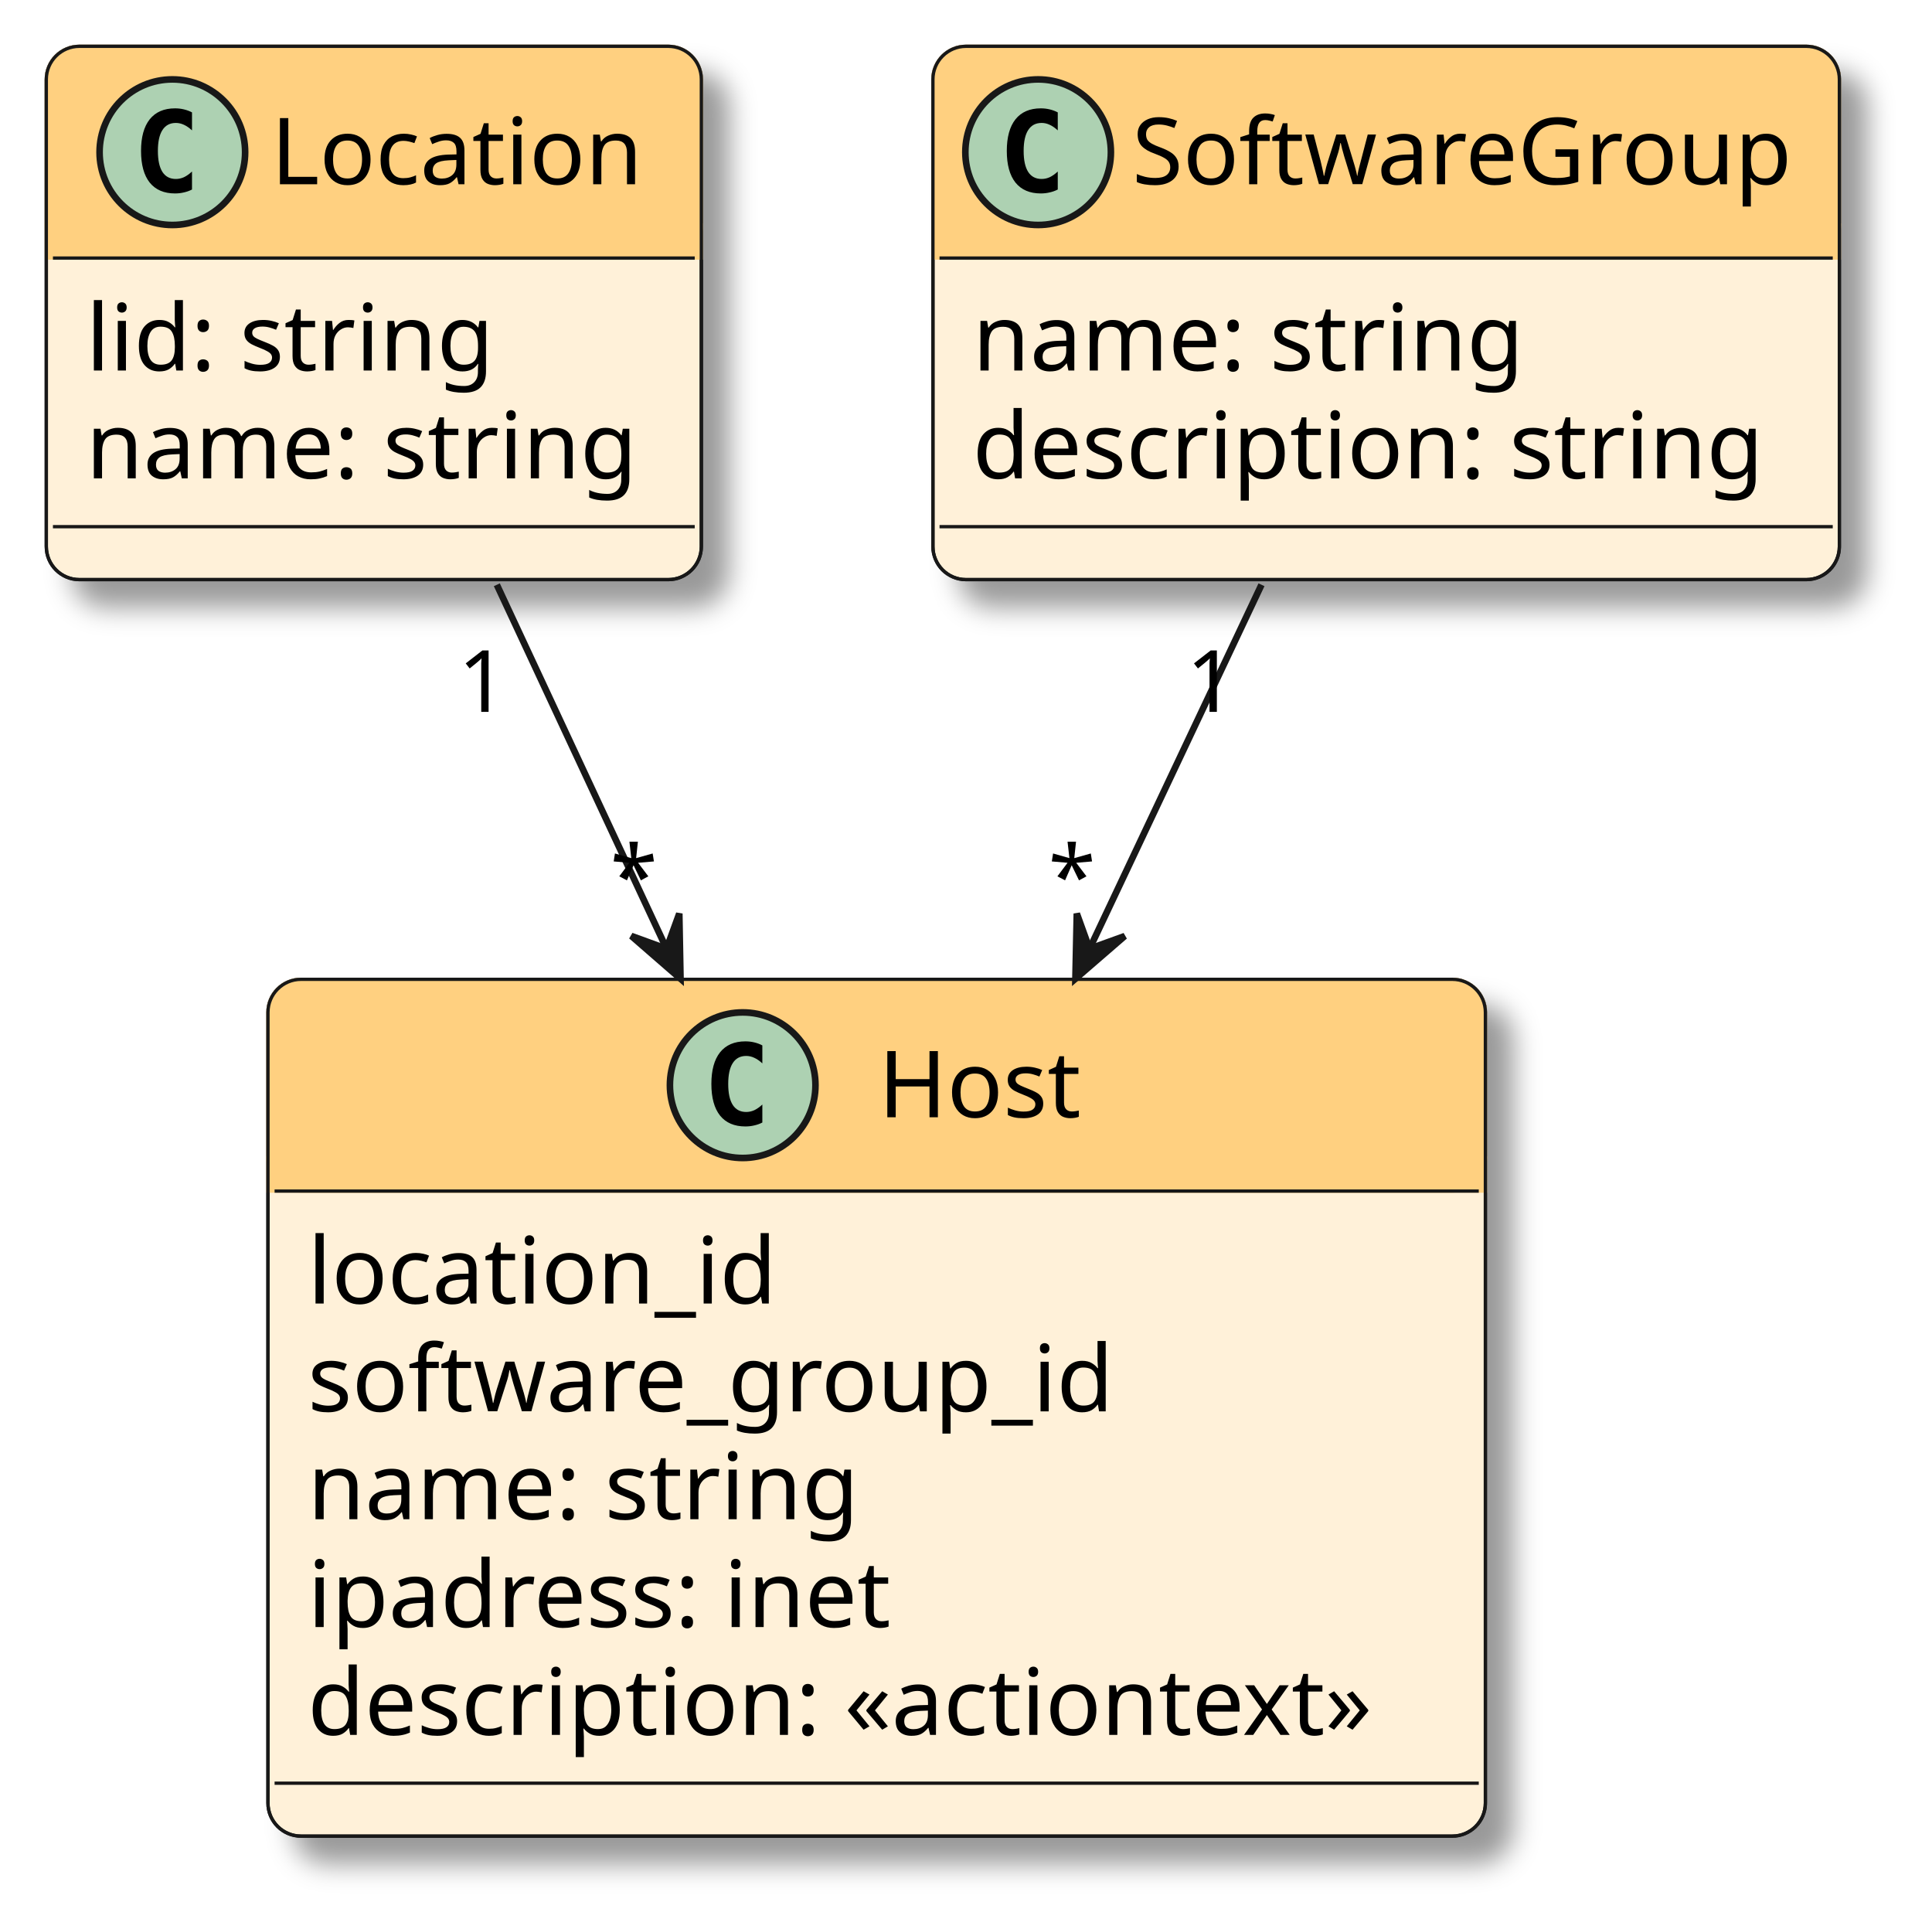
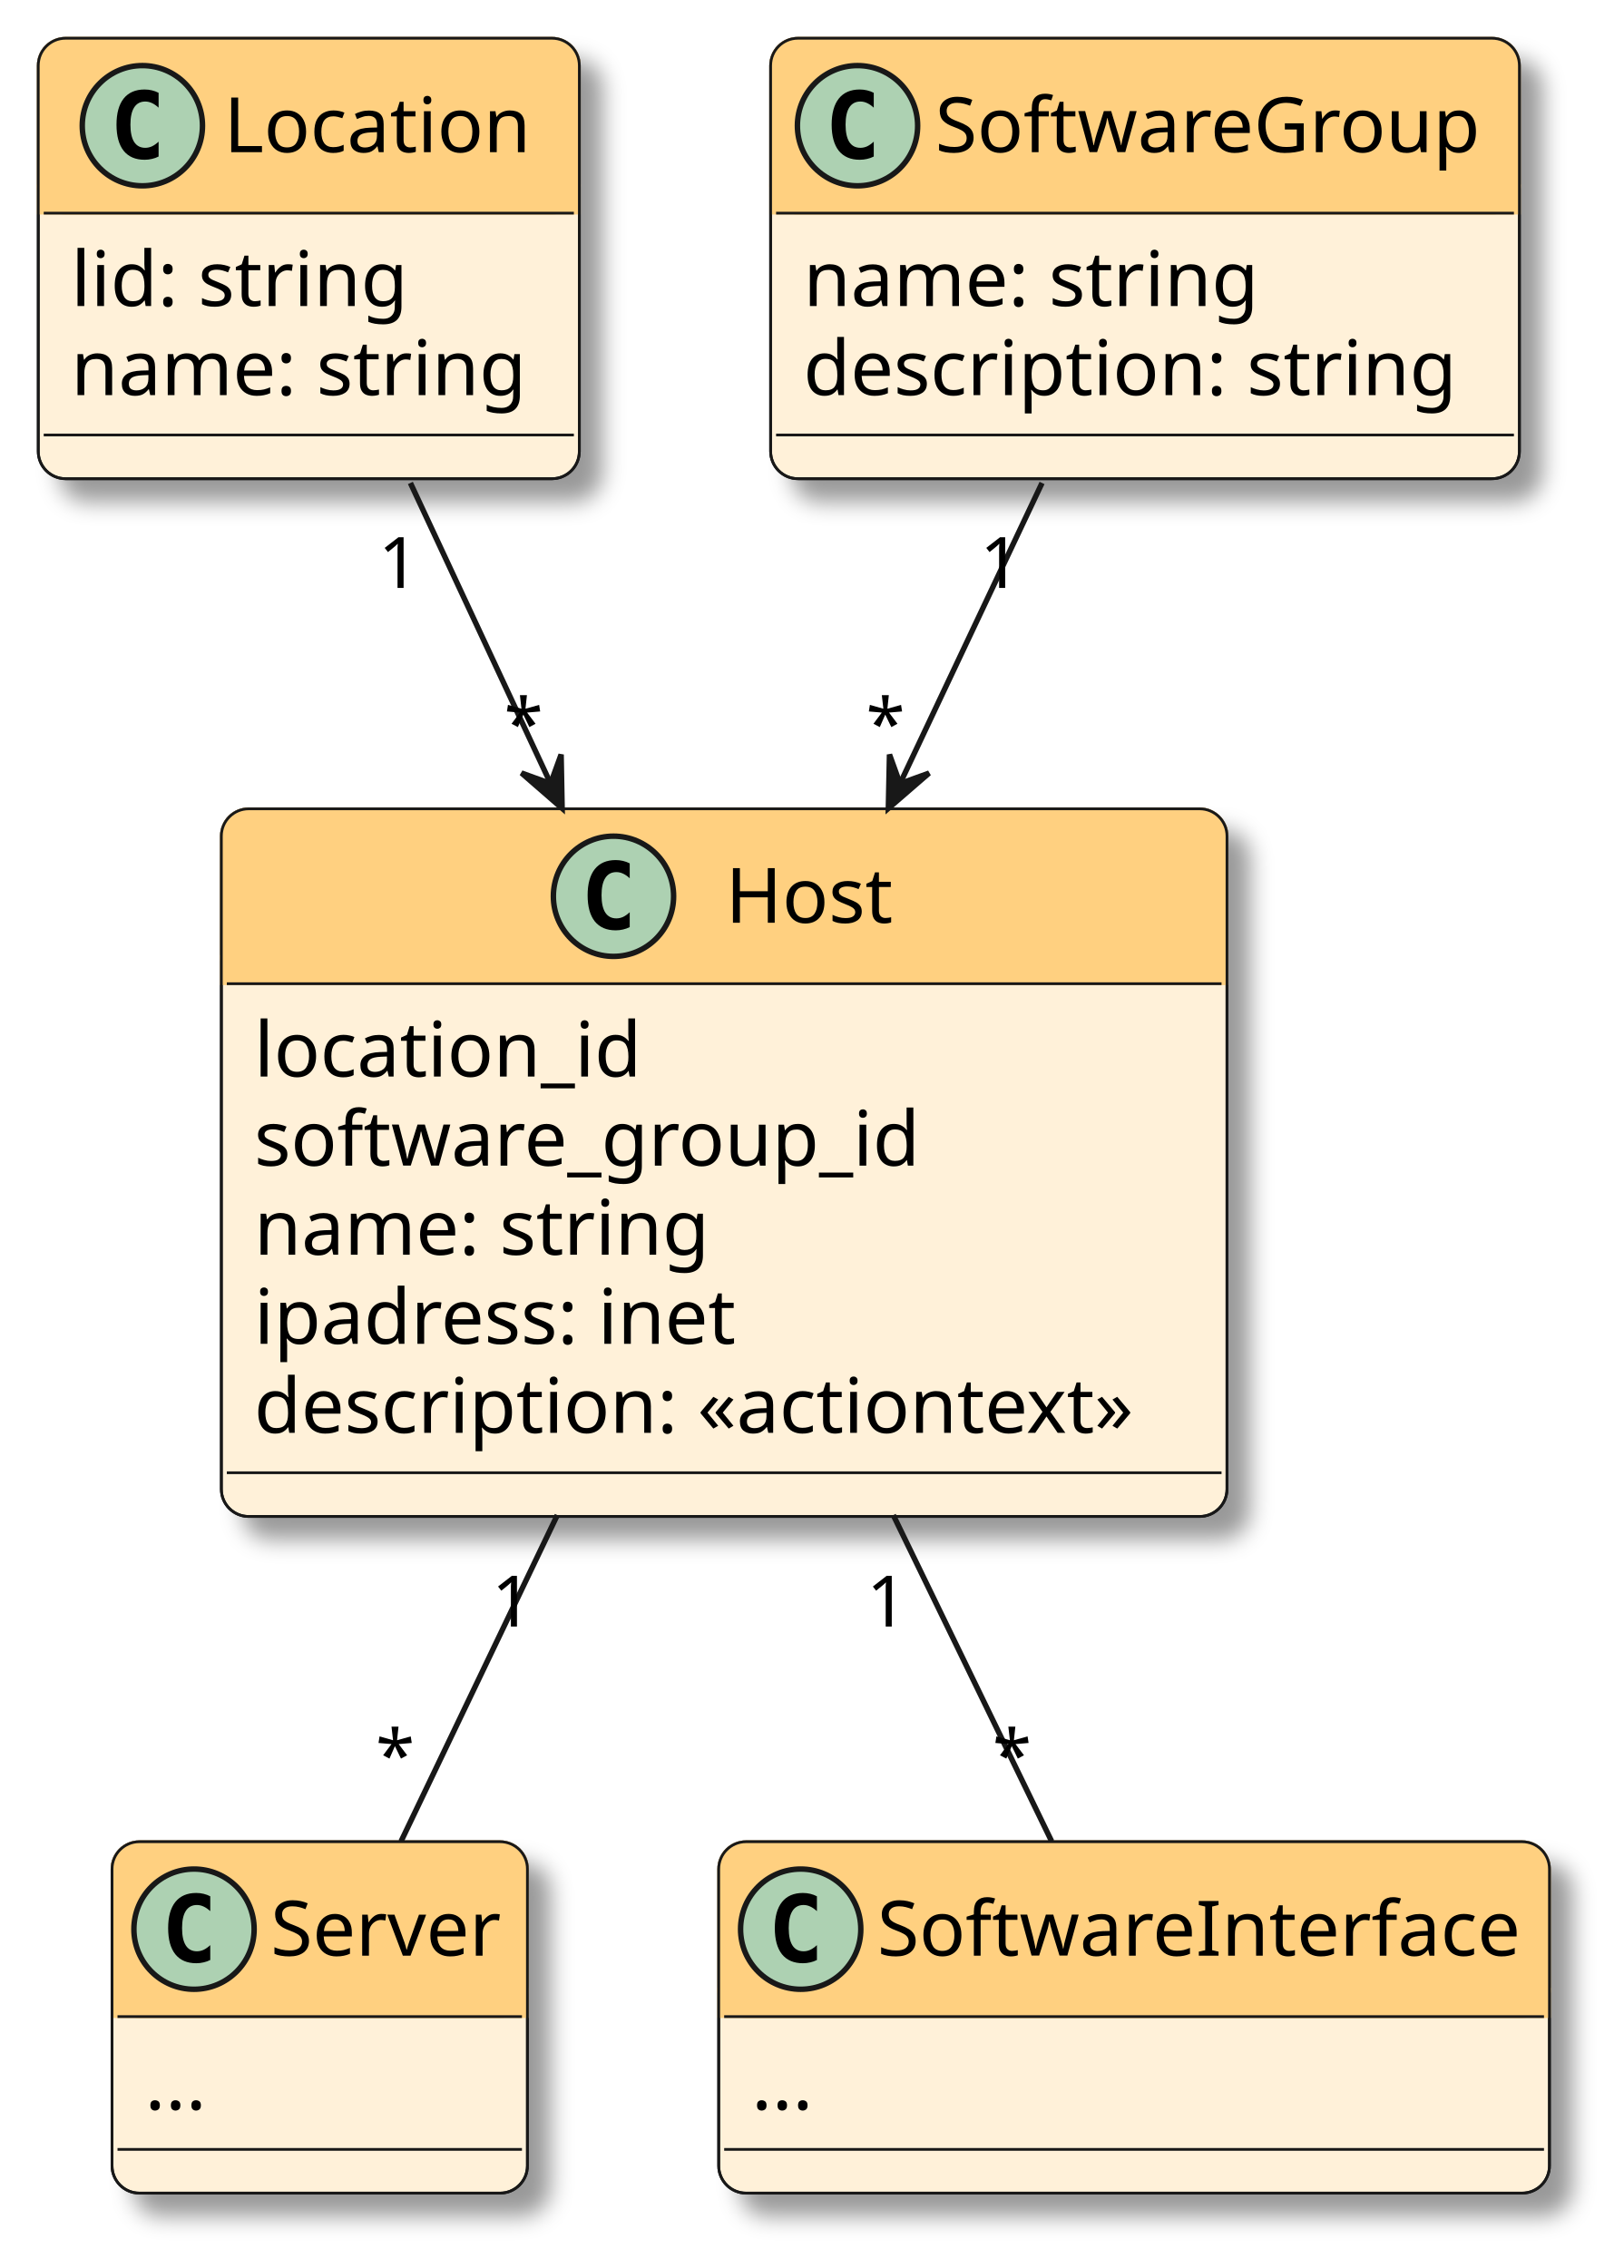
- <svg xmlns="http://www.w3.org/2000/svg" contentStyleType="text/css" height="291px" preserveAspectRatio="none" style="width:292px;height:291px;background:#FFFFFF;" version="1.1" viewBox="0 0 292 291" width="292px" zoomAndPan="magnify">
+ <svg xmlns="http://www.w3.org/2000/svg" contentStyleType="text/css" height="415px" preserveAspectRatio="none" style="width:297px;height:415px;background:#FFFFFF;" version="1.1" viewBox="0 0 297 415" width="297px" zoomAndPan="magnify">
  <defs>
-     <filter height="300%" id="flrt7fcyt2opb" width="300%" x="-1" y="-1">
+     <filter height="300%" id="f17wvo76ycmsye" width="300%" x="-1" y="-1">
      <feGaussianBlur result="blurOut" stdDeviation="2.0" />
      <feColorMatrix in="blurOut" result="blurOut2" type="matrix" values="0 0 0 0 0 0 0 0 0 0 0 0 0 0 0 0 0 0 .4 0" />
      <feOffset dx="4.0" dy="4.0" in="blurOut2" result="blurOut3" />
      <feBlend in="SourceGraphic" in2="blurOut3" mode="normal" />
    </filter>
  </defs>
  <g>
    <g id="elem_Location">
-       <rect codeLine="4" fill="#FFF1D9" filter="url(#flrt7fcyt2opb)" height="80.594" id="Location" rx="5" ry="5" style="stroke:#181818;stroke-width:0.5;" width="99" x="7" y="7" />
+       <rect codeLine="4" fill="#FFF1D9" filter="url(#f17wvo76ycmsye)" height="80.594" id="Location" rx="5" ry="5" style="stroke:#181818;stroke-width:0.5;" width="99" x="7" y="7" />
      <rect fill="#FFD080" height="32" rx="5" ry="5" style="stroke:#FFD080;stroke-width:0.5;" width="99" x="7" y="7" />
      <rect fill="#FFD080" height="5" style="stroke:#FFD080;stroke-width:0.5;" width="99" x="7" y="34" />
      <rect codeLine="4" fill="none" height="80.594" id="Location" rx="5" ry="5" style="stroke:#181818;stroke-width:0.5;" width="99" x="7" y="7" />
      <ellipse cx="26.05" cy="23" fill="#ADD1B2" rx="11" ry="11" style="stroke:#181818;stroke-width:1.0;" />
      <path d="M29.019,28.641 Q28.441,28.938 27.8,29.078 Q27.159,29.234 26.456,29.234 Q23.956,29.234 22.628,27.594 Q21.316,25.938 21.316,22.812 Q21.316,19.688 22.628,18.031 Q23.956,16.375 26.456,16.375 Q27.159,16.375 27.8,16.531 Q28.456,16.688 29.019,16.984 L29.019,19.703 Q28.394,19.125 27.8,18.859 Q27.206,18.578 26.581,18.578 Q25.238,18.578 24.55,19.656 Q23.863,20.719 23.863,22.812 Q23.863,24.906 24.55,25.984 Q25.238,27.047 26.581,27.047 Q27.206,27.047 27.8,26.781 Q28.394,26.5 29.019,25.922 L29.019,28.641 Z " fill="#000000" />
      <text fill="#000000" font-family="sans-serif" font-size="14" lengthAdjust="spacing" textLength="58" x="40.95" y="27.847">Location</text>
      <line style="stroke:#181818;stroke-width:0.5;" x1="8" x2="105" y1="39" y2="39" />
      <text fill="#000000" font-family="sans-serif" font-size="14" lengthAdjust="spacing" textLength="63" x="13" y="55.995">lid: string</text>
      <text fill="#000000" font-family="sans-serif" font-size="14" lengthAdjust="spacing" textLength="87" x="13" y="72.292">name: string</text>
      <line style="stroke:#181818;stroke-width:0.5;" x1="8" x2="105" y1="79.594" y2="79.594" />
    </g>
    <g id="elem_SoftwareGroup">
-       <rect codeLine="9" fill="#FFF1D9" filter="url(#flrt7fcyt2opb)" height="80.594" id="SoftwareGroup" rx="5" ry="5" style="stroke:#181818;stroke-width:0.5;" width="137" x="141" y="7" />
+       <rect codeLine="9" fill="#FFF1D9" filter="url(#f17wvo76ycmsye)" height="80.594" id="SoftwareGroup" rx="5" ry="5" style="stroke:#181818;stroke-width:0.5;" width="137" x="141" y="7" />
      <rect fill="#FFD080" height="32" rx="5" ry="5" style="stroke:#FFD080;stroke-width:0.5;" width="137" x="141" y="7" />
      <rect fill="#FFD080" height="5" style="stroke:#FFD080;stroke-width:0.5;" width="137" x="141" y="34" />
      <rect codeLine="9" fill="none" height="80.594" id="SoftwareGroup" rx="5" ry="5" style="stroke:#181818;stroke-width:0.5;" width="137" x="141" y="7" />
      <ellipse cx="156.9" cy="23" fill="#ADD1B2" rx="11" ry="11" style="stroke:#181818;stroke-width:1.0;" />
      <path d="M159.869,28.641 Q159.291,28.938 158.65,29.078 Q158.009,29.234 157.306,29.234 Q154.806,29.234 153.478,27.594 Q152.166,25.938 152.166,22.812 Q152.166,19.688 153.478,18.031 Q154.806,16.375 157.306,16.375 Q158.009,16.375 158.65,16.531 Q159.306,16.688 159.869,16.984 L159.869,19.703 Q159.244,19.125 158.65,18.859 Q158.056,18.578 157.431,18.578 Q156.088,18.578 155.4,19.656 Q154.713,20.719 154.713,22.812 Q154.713,24.906 155.4,25.984 Q156.088,27.047 157.431,27.047 Q158.056,27.047 158.65,26.781 Q159.244,26.5 159.869,25.922 L159.869,28.641 Z " fill="#000000" />
      <text fill="#000000" font-family="sans-serif" font-size="14" lengthAdjust="spacing" textLength="103" x="171.1" y="27.847">SoftwareGroup</text>
      <line style="stroke:#181818;stroke-width:0.5;" x1="142" x2="277" y1="39" y2="39" />
      <text fill="#000000" font-family="sans-serif" font-size="14" lengthAdjust="spacing" textLength="87" x="147" y="55.995">name: string</text>
      <text fill="#000000" font-family="sans-serif" font-size="14" lengthAdjust="spacing" textLength="125" x="147" y="72.292">description: string</text>
      <line style="stroke:#181818;stroke-width:0.5;" x1="142" x2="277" y1="79.594" y2="79.594" />
    </g>
    <g id="elem_Host">
-       <rect codeLine="14" fill="#FFF1D9" filter="url(#flrt7fcyt2opb)" height="129.484" id="Host" rx="5" ry="5" style="stroke:#181818;stroke-width:0.5;" width="184" x="40.5" y="148" />
+       <rect codeLine="14" fill="#FFF1D9" filter="url(#f17wvo76ycmsye)" height="129.484" id="Host" rx="5" ry="5" style="stroke:#181818;stroke-width:0.5;" width="184" x="40.5" y="148" />
      <rect fill="#FFD080" height="32" rx="5" ry="5" style="stroke:#FFD080;stroke-width:0.5;" width="184" x="40.5" y="148" />
      <rect fill="#FFD080" height="5" style="stroke:#FFD080;stroke-width:0.5;" width="184" x="40.5" y="175" />
      <rect codeLine="14" fill="none" height="129.484" id="Host" rx="5" ry="5" style="stroke:#181818;stroke-width:0.5;" width="184" x="40.5" y="148" />
      <ellipse cx="112.25" cy="164" fill="#ADD1B2" rx="11" ry="11" style="stroke:#181818;stroke-width:1.0;" />
      <path d="M115.219,169.641 Q114.641,169.938 114,170.078 Q113.359,170.234 112.656,170.234 Q110.156,170.234 108.828,168.594 Q107.516,166.938 107.516,163.812 Q107.516,160.688 108.828,159.031 Q110.156,157.375 112.656,157.375 Q113.359,157.375 114,157.531 Q114.656,157.688 115.219,157.984 L115.219,160.703 Q114.594,160.125 114,159.859 Q113.406,159.578 112.781,159.578 Q111.438,159.578 110.75,160.656 Q110.062,161.719 110.062,163.812 Q110.062,165.906 110.75,166.984 Q111.438,168.047 112.781,168.047 Q113.406,168.047 114,167.781 Q114.594,167.5 115.219,166.922 L115.219,169.641 Z " fill="#000000" />
      <text fill="#000000" font-family="sans-serif" font-size="14" lengthAdjust="spacing" textLength="32" x="132.75" y="168.847">Host</text>
      <line style="stroke:#181818;stroke-width:0.5;" x1="41.5" x2="223.5" y1="180" y2="180" />
      <text fill="#000000" font-family="sans-serif" font-size="14" lengthAdjust="spacing" textLength="73" x="46.5" y="196.995">location_id</text>
      <text fill="#000000" font-family="sans-serif" font-size="14" lengthAdjust="spacing" textLength="126" x="46.5" y="213.292">software_group_id</text>
      <text fill="#000000" font-family="sans-serif" font-size="14" lengthAdjust="spacing" textLength="87" x="46.5" y="229.589">name: string</text>
      <text fill="#000000" font-family="sans-serif" font-size="14" lengthAdjust="spacing" textLength="94" x="46.5" y="245.886">ipadress: inet</text>
      <text fill="#000000" font-family="sans-serif" font-size="14" lengthAdjust="spacing" textLength="172" x="46.5" y="262.183">description: «actiontext»</text>
      <line style="stroke:#181818;stroke-width:0.5;" x1="41.5" x2="223.5" y1="269.484" y2="269.484" />
    </g>
+     <g id="elem_Server">
+       <rect codeLine="22" fill="#FFF1D9" filter="url(#f17wvo76ycmsye)" height="64.297" id="Server" rx="5" ry="5" style="stroke:#181818;stroke-width:0.5;" width="76" x="20.5" y="337" />
+       <rect fill="#FFD080" height="32" rx="5" ry="5" style="stroke:#FFD080;stroke-width:0.5;" width="76" x="20.5" y="337" />
+       <rect fill="#FFD080" height="5" style="stroke:#FFD080;stroke-width:0.5;" width="76" x="20.5" y="364" />
+       <rect codeLine="22" fill="none" height="64.297" id="Server" rx="5" ry="5" style="stroke:#181818;stroke-width:0.5;" width="76" x="20.5" y="337" />
+       <ellipse cx="35.5" cy="353" fill="#ADD1B2" rx="11" ry="11" style="stroke:#181818;stroke-width:1.0;" />
+       <path d="M38.469,358.641 Q37.891,358.938 37.25,359.078 Q36.609,359.234 35.906,359.234 Q33.406,359.234 32.078,357.594 Q30.766,355.938 30.766,352.812 Q30.766,349.688 32.078,348.031 Q33.406,346.375 35.906,346.375 Q36.609,346.375 37.25,346.531 Q37.906,346.688 38.469,346.984 L38.469,349.703 Q37.844,349.125 37.25,348.859 Q36.656,348.578 36.031,348.578 Q34.688,348.578 34,349.656 Q33.312,350.719 33.312,352.812 Q33.312,354.906 34,355.984 Q34.688,357.047 36.031,357.047 Q36.656,357.047 37.25,356.781 Q37.844,356.5 38.469,355.922 L38.469,358.641 Z " fill="#000000" />
+       <text fill="#000000" font-family="sans-serif" font-size="14" lengthAdjust="spacing" textLength="44" x="49.5" y="357.847">Server</text>
+       <line style="stroke:#181818;stroke-width:0.5;" x1="21.5" x2="95.5" y1="369" y2="369" />
+       <text fill="#000000" font-family="sans-serif" font-size="14" lengthAdjust="spacing" textLength="12" x="26.5" y="385.995">...</text>
+       <line style="stroke:#181818;stroke-width:0.5;" x1="21.5" x2="95.5" y1="393.297" y2="393.297" />
+     </g>
+     <g id="elem_SoftwareInterface">
+       <rect codeLine="25" fill="#FFF1D9" filter="url(#f17wvo76ycmsye)" height="64.297" id="SoftwareInterface" rx="5" ry="5" style="stroke:#181818;stroke-width:0.5;" width="152" x="131.5" y="337" />
+       <rect fill="#FFD080" height="32" rx="5" ry="5" style="stroke:#FFD080;stroke-width:0.5;" width="152" x="131.5" y="337" />
+       <rect fill="#FFD080" height="5" style="stroke:#FFD080;stroke-width:0.5;" width="152" x="131.5" y="364" />
+       <rect codeLine="25" fill="none" height="64.297" id="SoftwareInterface" rx="5" ry="5" style="stroke:#181818;stroke-width:0.5;" width="152" x="131.5" y="337" />
+       <ellipse cx="146.5" cy="353" fill="#ADD1B2" rx="11" ry="11" style="stroke:#181818;stroke-width:1.0;" />
+       <path d="M149.469,358.641 Q148.891,358.938 148.25,359.078 Q147.609,359.234 146.906,359.234 Q144.406,359.234 143.078,357.594 Q141.766,355.938 141.766,352.812 Q141.766,349.688 143.078,348.031 Q144.406,346.375 146.906,346.375 Q147.609,346.375 148.25,346.531 Q148.906,346.688 149.469,346.984 L149.469,349.703 Q148.844,349.125 148.25,348.859 Q147.656,348.578 147.031,348.578 Q145.688,348.578 145,349.656 Q144.312,350.719 144.312,352.812 Q144.312,354.906 145,355.984 Q145.688,357.047 147.031,357.047 Q147.656,357.047 148.25,356.781 Q148.844,356.5 149.469,355.922 L149.469,358.641 Z " fill="#000000" />
+       <text fill="#000000" font-family="sans-serif" font-size="14" lengthAdjust="spacing" textLength="120" x="160.5" y="357.847">SoftwareInterface</text>
+       <line style="stroke:#181818;stroke-width:0.5;" x1="132.5" x2="282.5" y1="369" y2="369" />
+       <text fill="#000000" font-family="sans-serif" font-size="14" lengthAdjust="spacing" textLength="12" x="137.5" y="385.995">...</text>
+       <line style="stroke:#181818;stroke-width:0.5;" x1="132.5" x2="282.5" y1="393.297" y2="393.297" />
+     </g>
    <g id="link_Location_Host">
-       <path codeLine="22" d="M75.09,88.37 C82.79,104.88 91.94,124.51 100.65,143.18 " fill="none" id="Location-to-Host" style="stroke:#181818;stroke-width:1.0;" />
+       <path codeLine="29" d="M75.09,88.37 C82.79,104.88 91.94,124.51 100.65,143.18 " fill="none" id="Location-to-Host" style="stroke:#181818;stroke-width:1.0;" />
      <polygon fill="#181818" points="102.85,147.91,102.667,138.063,100.735,143.379,95.418,141.447,102.85,147.91" style="stroke:#181818;stroke-width:1.0;" />
      <text fill="#000000" font-family="sans-serif" font-size="13" lengthAdjust="spacing" textLength="8" x="69.233" y="107.581">1</text>
      <text fill="#000000" font-family="sans-serif" font-size="13" lengthAdjust="spacing" textLength="7" x="92.224" y="137.073">*</text>
    </g>
    <g id="link_SoftwareGroup_Host">
-       <path codeLine="23" d="M190.66,88.37 C182.87,104.88 173.6,124.51 164.77,143.18 " fill="none" id="SoftwareGroup-to-Host" style="stroke:#181818;stroke-width:1.0;" />
+       <path codeLine="30" d="M190.66,88.37 C182.87,104.88 173.6,124.51 164.77,143.18 " fill="none" id="SoftwareGroup-to-Host" style="stroke:#181818;stroke-width:1.0;" />
      <polygon fill="#181818" points="162.54,147.91,169.988,141.466,164.667,143.385,162.748,138.063,162.54,147.91" style="stroke:#181818;stroke-width:1.0;" />
      <text fill="#000000" font-family="sans-serif" font-size="13" lengthAdjust="spacing" textLength="8" x="179.305" y="107.581">1</text>
      <text fill="#000000" font-family="sans-serif" font-size="13" lengthAdjust="spacing" textLength="7" x="158.443" y="137.073">*</text>
    </g>
+     <g id="link_Host_Server">
+       <path codeLine="31" d="M101.97,277.23 C92.1,297.85 81.59,319.79 73.38,336.93 " fill="none" id="Host-Server" style="stroke:#181818;stroke-width:1.0;" />
+       <text fill="#000000" font-family="sans-serif" font-size="13" lengthAdjust="spacing" textLength="8" x="89.978" y="297.628">1</text>
+       <text fill="#000000" font-family="sans-serif" font-size="13" lengthAdjust="spacing" textLength="7" x="68.727" y="325.819">*</text>
+     </g>
+     <g id="link_Host_SoftwareInterface">
+       <path codeLine="32" d="M163.44,277.23 C173.45,297.85 184.1,319.79 192.42,336.93 " fill="none" id="Host-SoftwareInterface" style="stroke:#181818;stroke-width:1.0;" />
+       <text fill="#000000" font-family="sans-serif" font-size="13" lengthAdjust="spacing" textLength="8" x="158.555" y="297.628">1</text>
+       <text fill="#000000" font-family="sans-serif" font-size="13" lengthAdjust="spacing" textLength="7" x="181.588" y="325.819">*</text>
+     </g>
  </g>
</svg>
